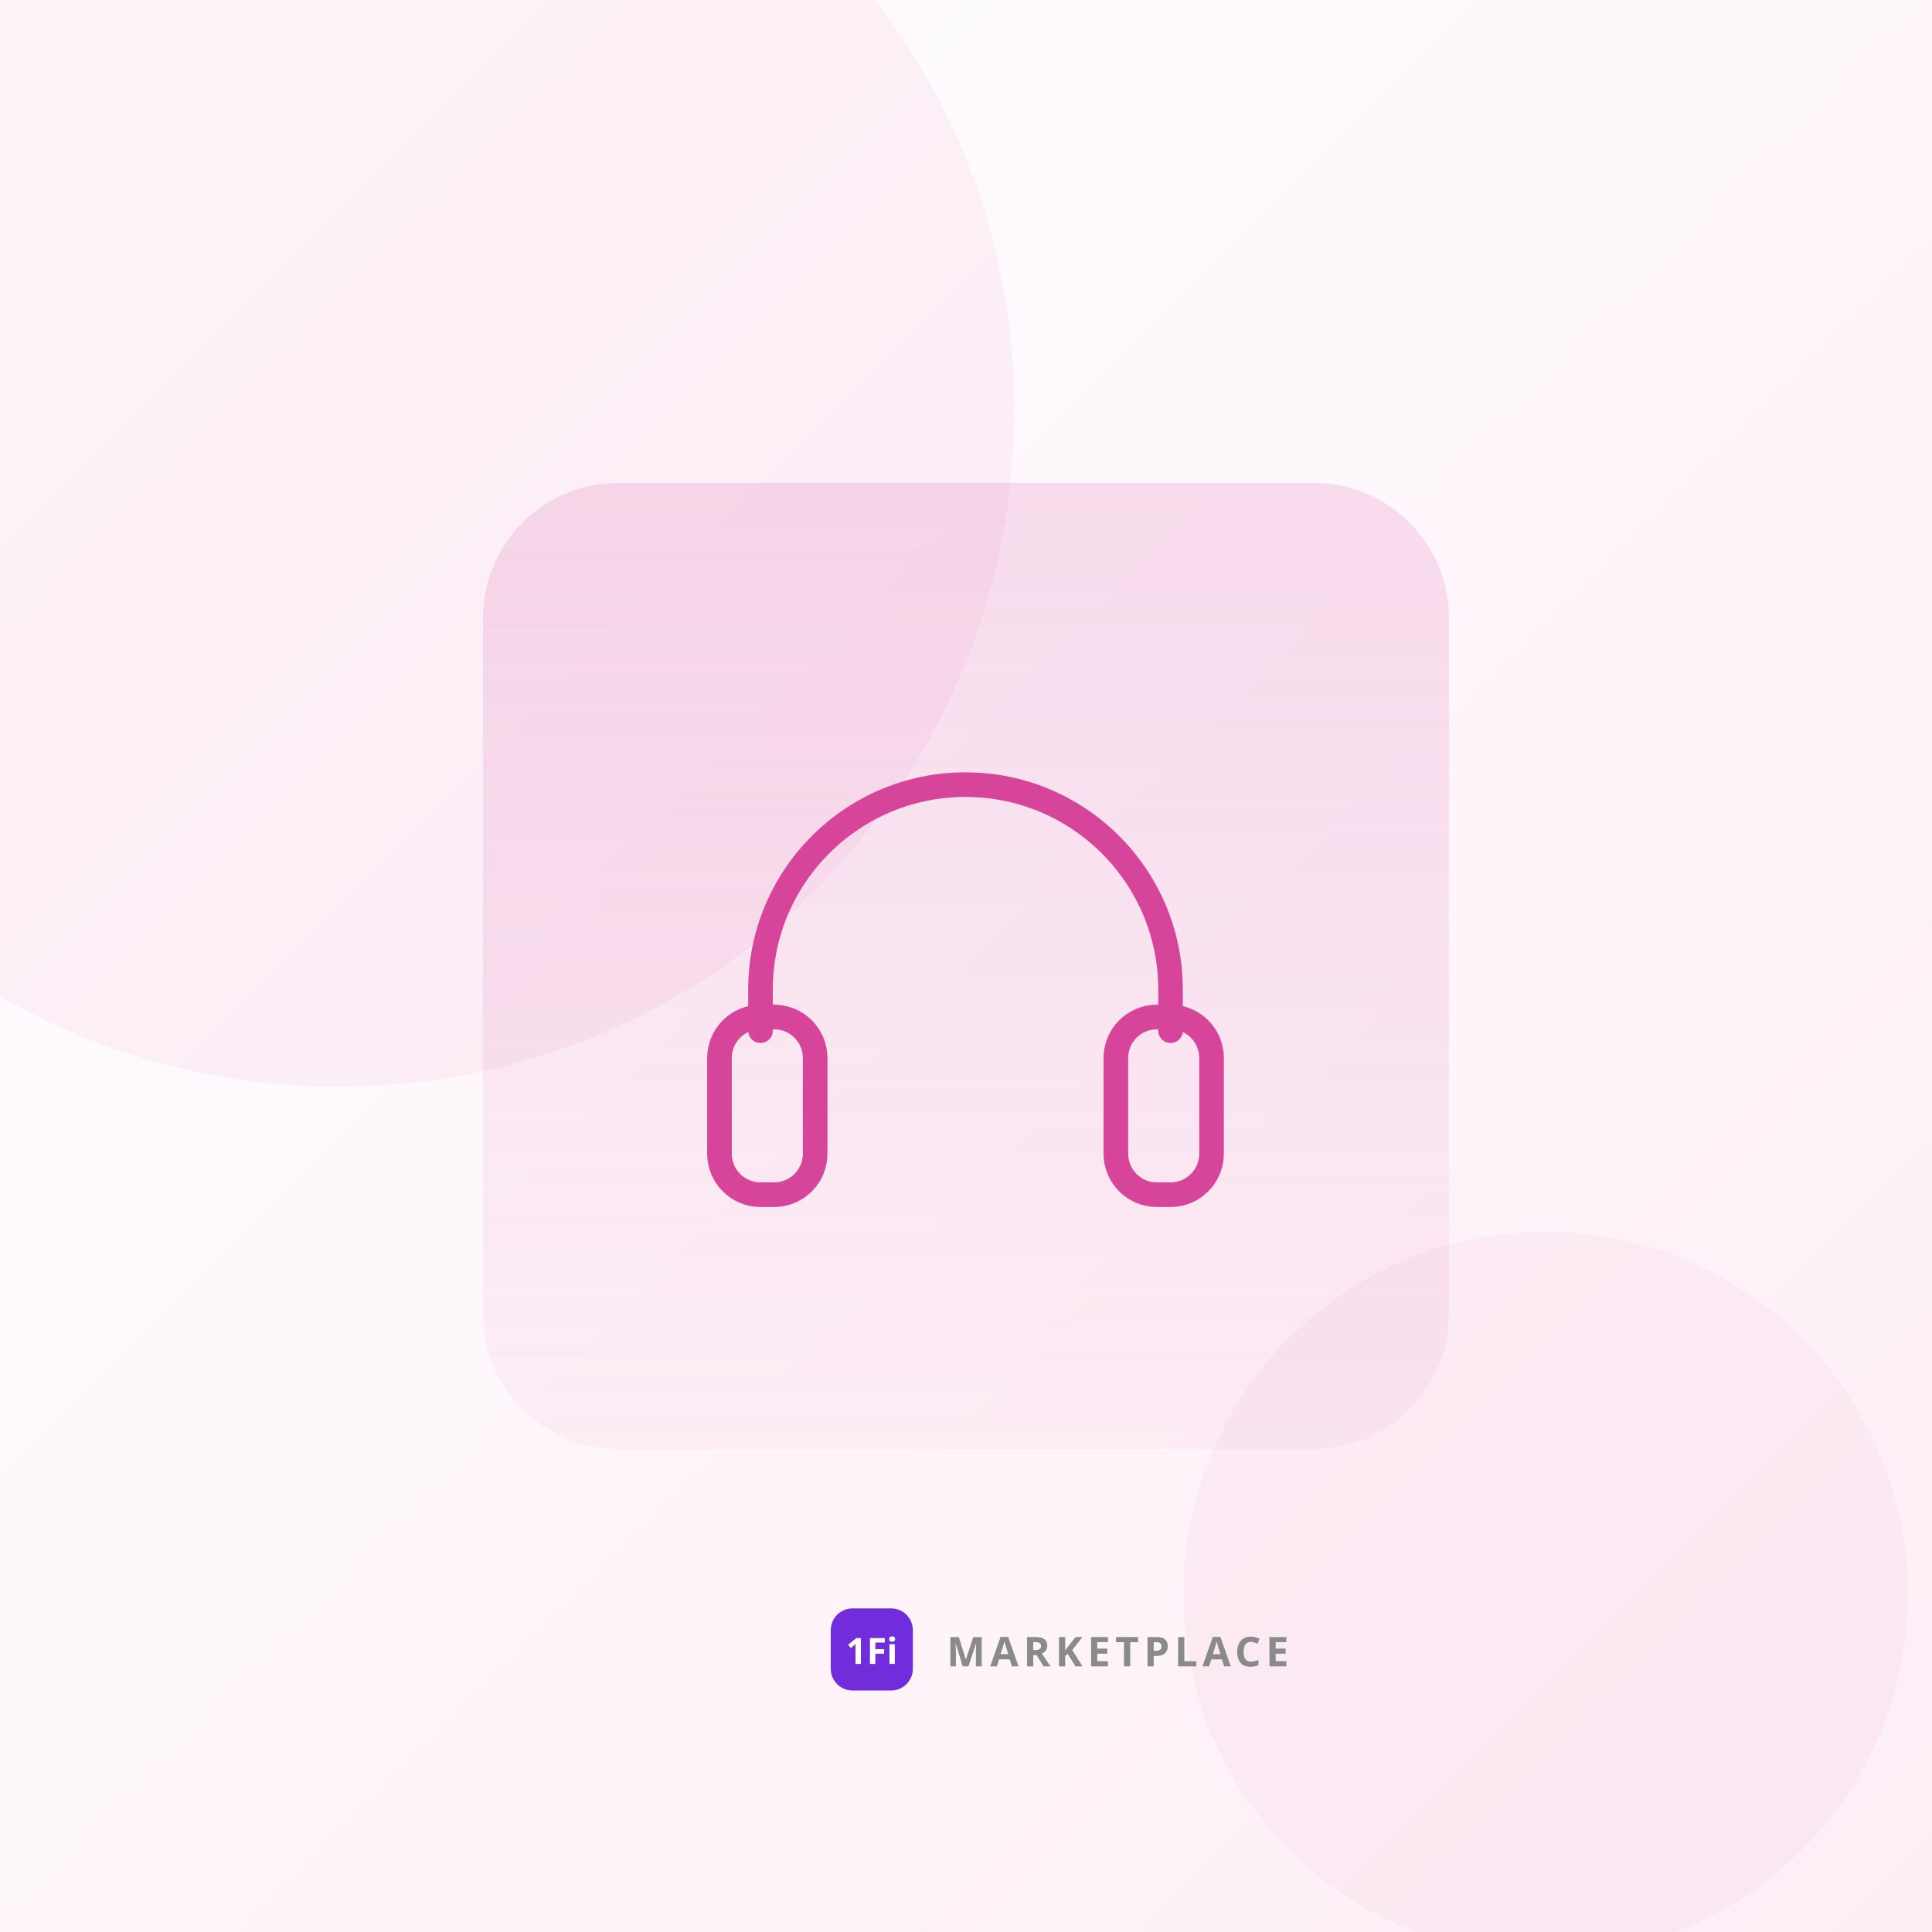
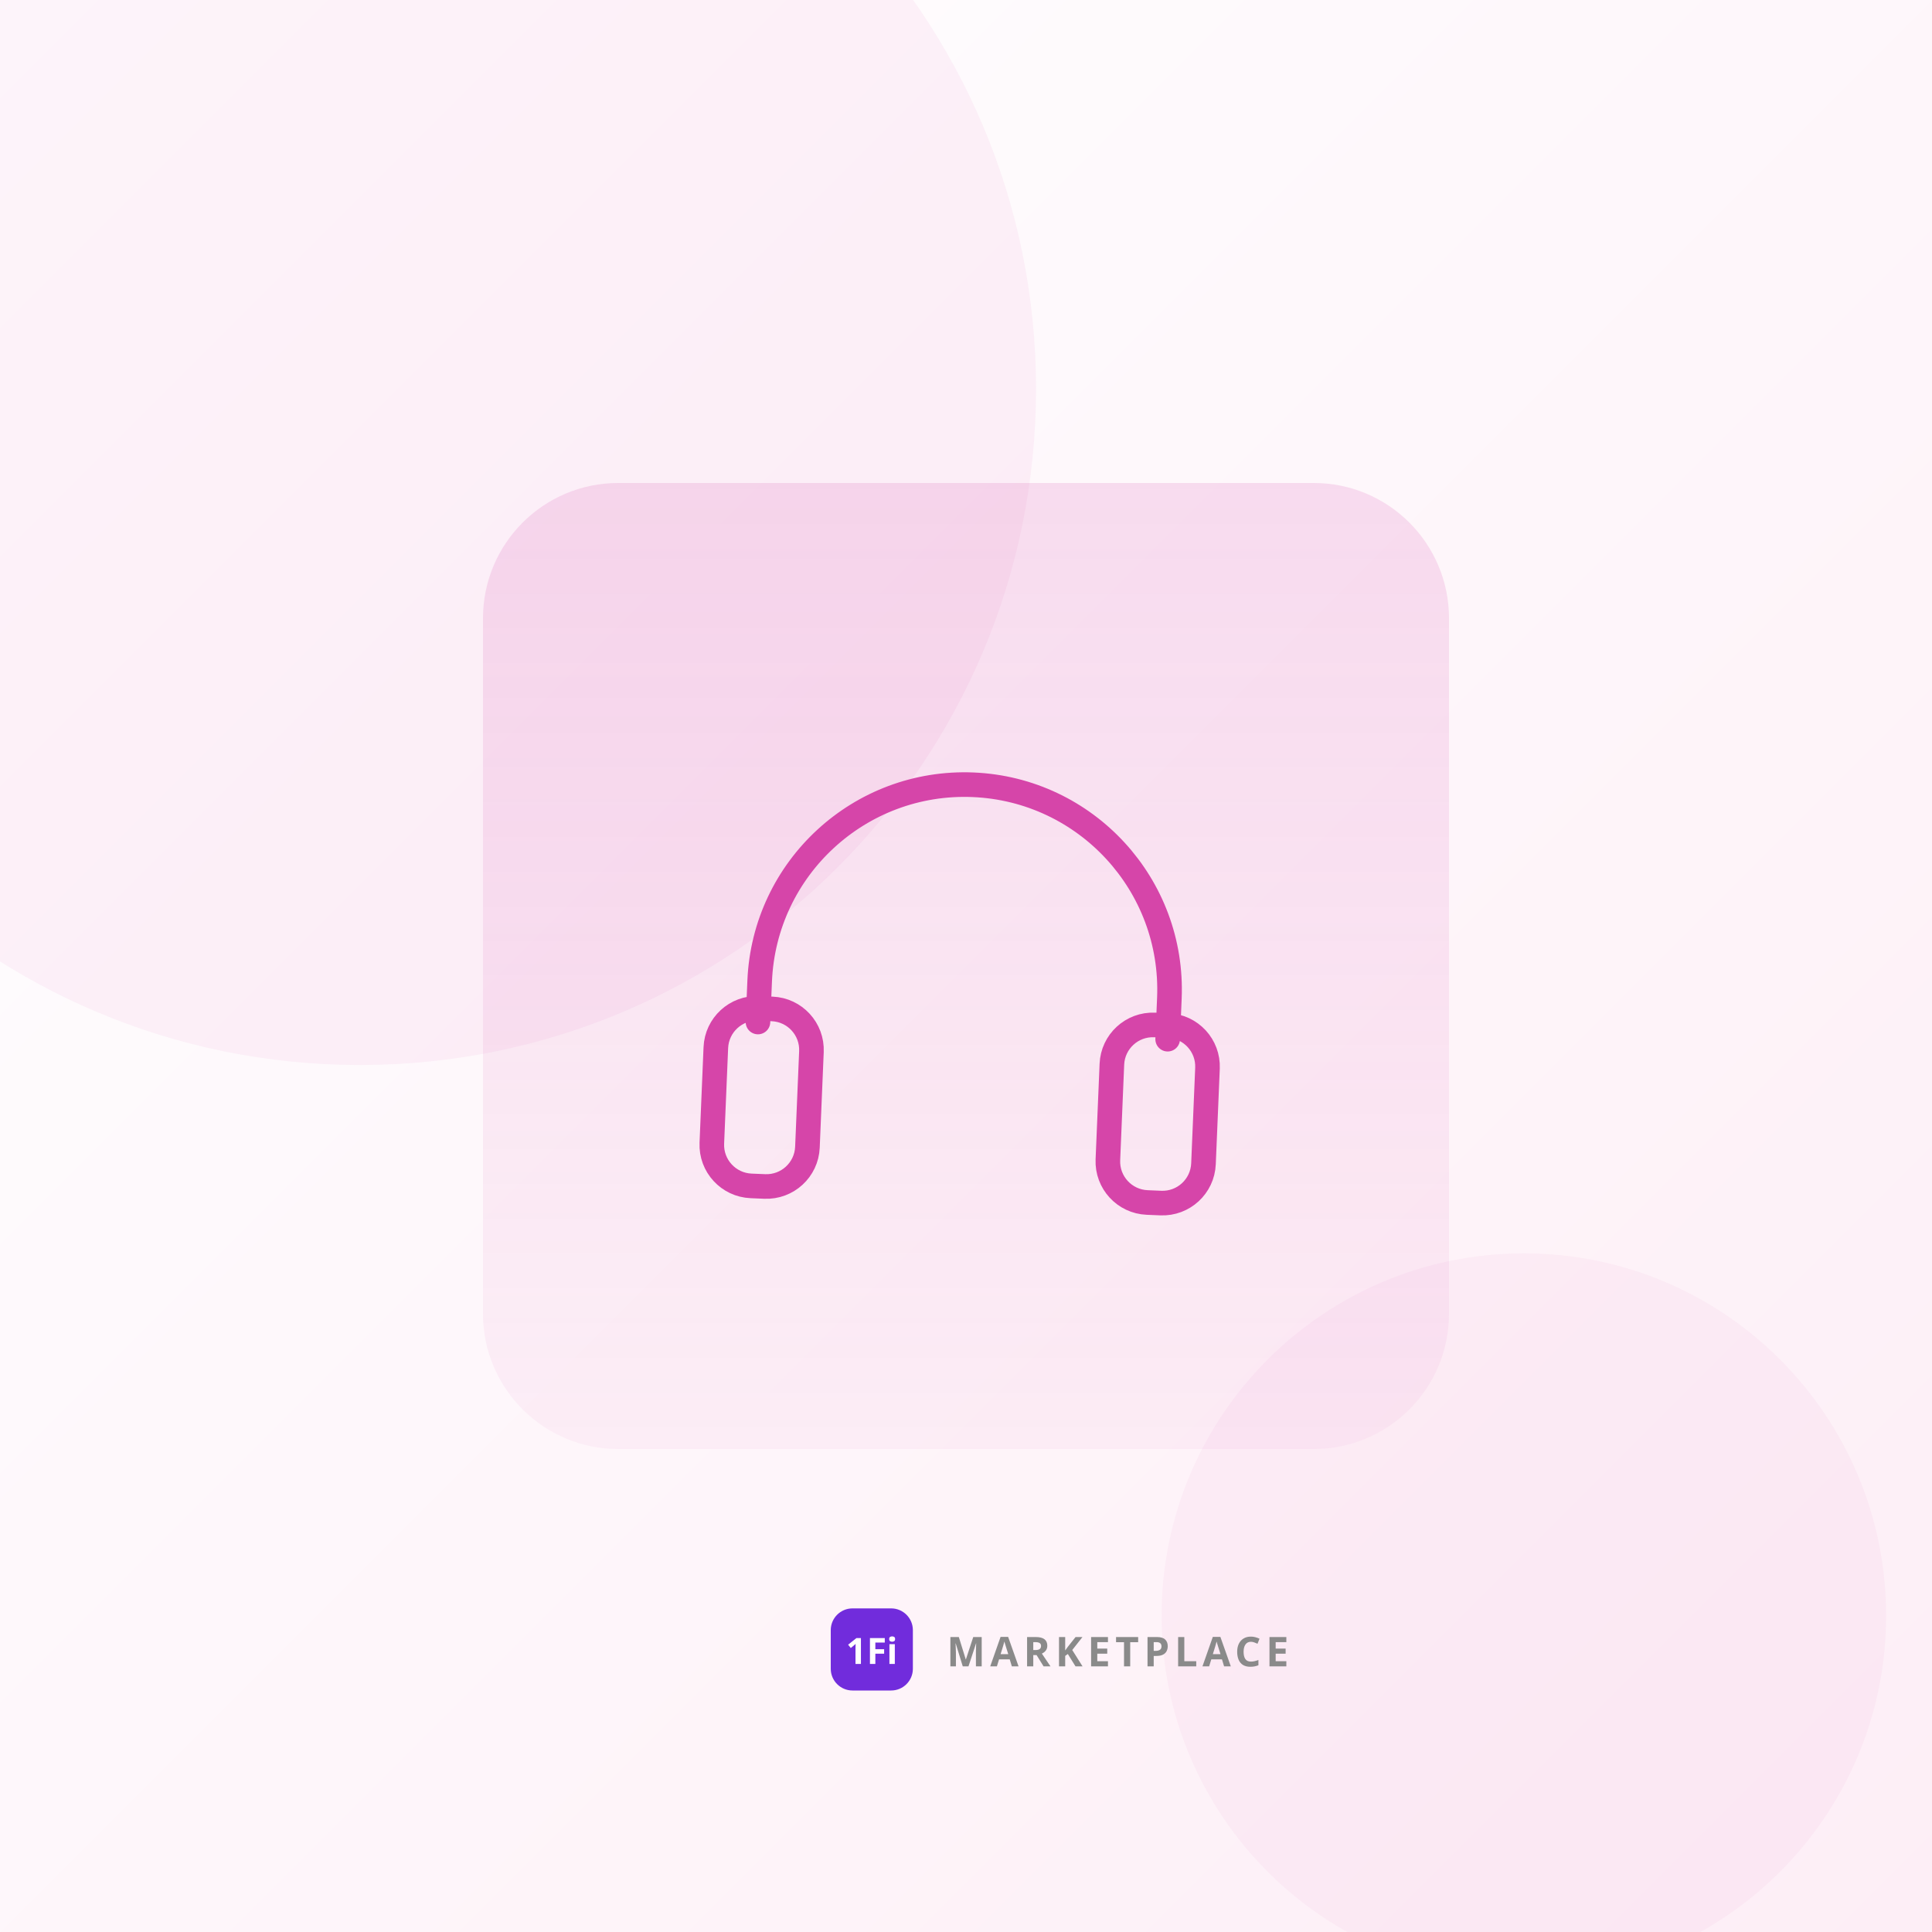
<svg xmlns="http://www.w3.org/2000/svg" viewBox="0 0 800 800" role="img" aria-label="Bose QC Ultra">
  <defs>
    <linearGradient id="bg" x1="0" y1="0" x2="1" y2="1">
      <stop offset="0" stop-color="#ffffff" />
      <stop offset="1" stop-color="#FDEEF6" />
    </linearGradient>
    <linearGradient id="pill" x1="0" y1="0" x2="0" y2="1">
-       <stop offset="0" stop-color="#D6459A" stop-opacity="0.16" />
-       <stop offset="1" stop-color="#D6459A" stop-opacity="0.05" />
+       <stop offset="0" stop-color="#d645a9" stop-opacity="0.16" />
+       <stop offset="1" stop-color="#d645a9" stop-opacity="0.05" />
    </linearGradient>
  </defs>
  <rect width="800" height="800" fill="url(#bg)" />
-   <circle cx="140" cy="170" r="280" fill="#D6459A" opacity="0.06" />
-   <circle cx="640" cy="660" r="150" fill="#D6459A" opacity="0.05" />
+   <circle cx="149" cy="161" r="280" fill="#d645a9" opacity="0.06" />
+   <circle cx="631" cy="669" r="150" fill="#d645a9" opacity="0.05" />
  <rect x="200" y="200" width="400" height="400" rx="56" fill="url(#pill)" />
-   <g transform="translate(230 240) scale(2.83)" fill="none" stroke="#D6459A" stroke-width="3.6" stroke-linecap="round" stroke-linejoin="round">
-     <path d="M30 66 v-6 a30 30 0 0 1 60 0 v6" />
-     <rect x="24" y="64" width="14" height="26" rx="6" />
-     <rect x="82" y="64" width="14" height="26" rx="6" />
+   <g transform="translate(400 400) rotate(2.4) scale(1 1) translate(-400 -400)">
+     <g transform="translate(230 240) scale(2.83)" fill="none" stroke="#d645a9" stroke-width="3.6" stroke-linecap="round" stroke-linejoin="round">
+       <path d="M30 66 v-6 a30 30 0 0 1 60 0 v6" />
+       <rect x="24" y="64" width="14" height="26" rx="6" />
+       <rect x="82" y="64" width="14" height="26" rx="6" />
+     </g>
  </g>
  <g transform="translate(348 690)" aria-label="Bose QC Ultra">
    <rect x="-4" y="-24" width="34" height="34" rx="9" fill="#712CDC" />
    <text x="13" y="-1" text-anchor="middle" font-family="Geist, Segoe UI, system-ui, sans-serif" font-size="15" font-weight="700" fill="#ffffff">1Fi</text>
    <text x="44" y="0" font-family="Geist, Segoe UI, system-ui, sans-serif" font-size="17" font-weight="600" letter-spacing="2" fill="#8a8a8a">MARKETPLACE</text>
  </g>
</svg>
